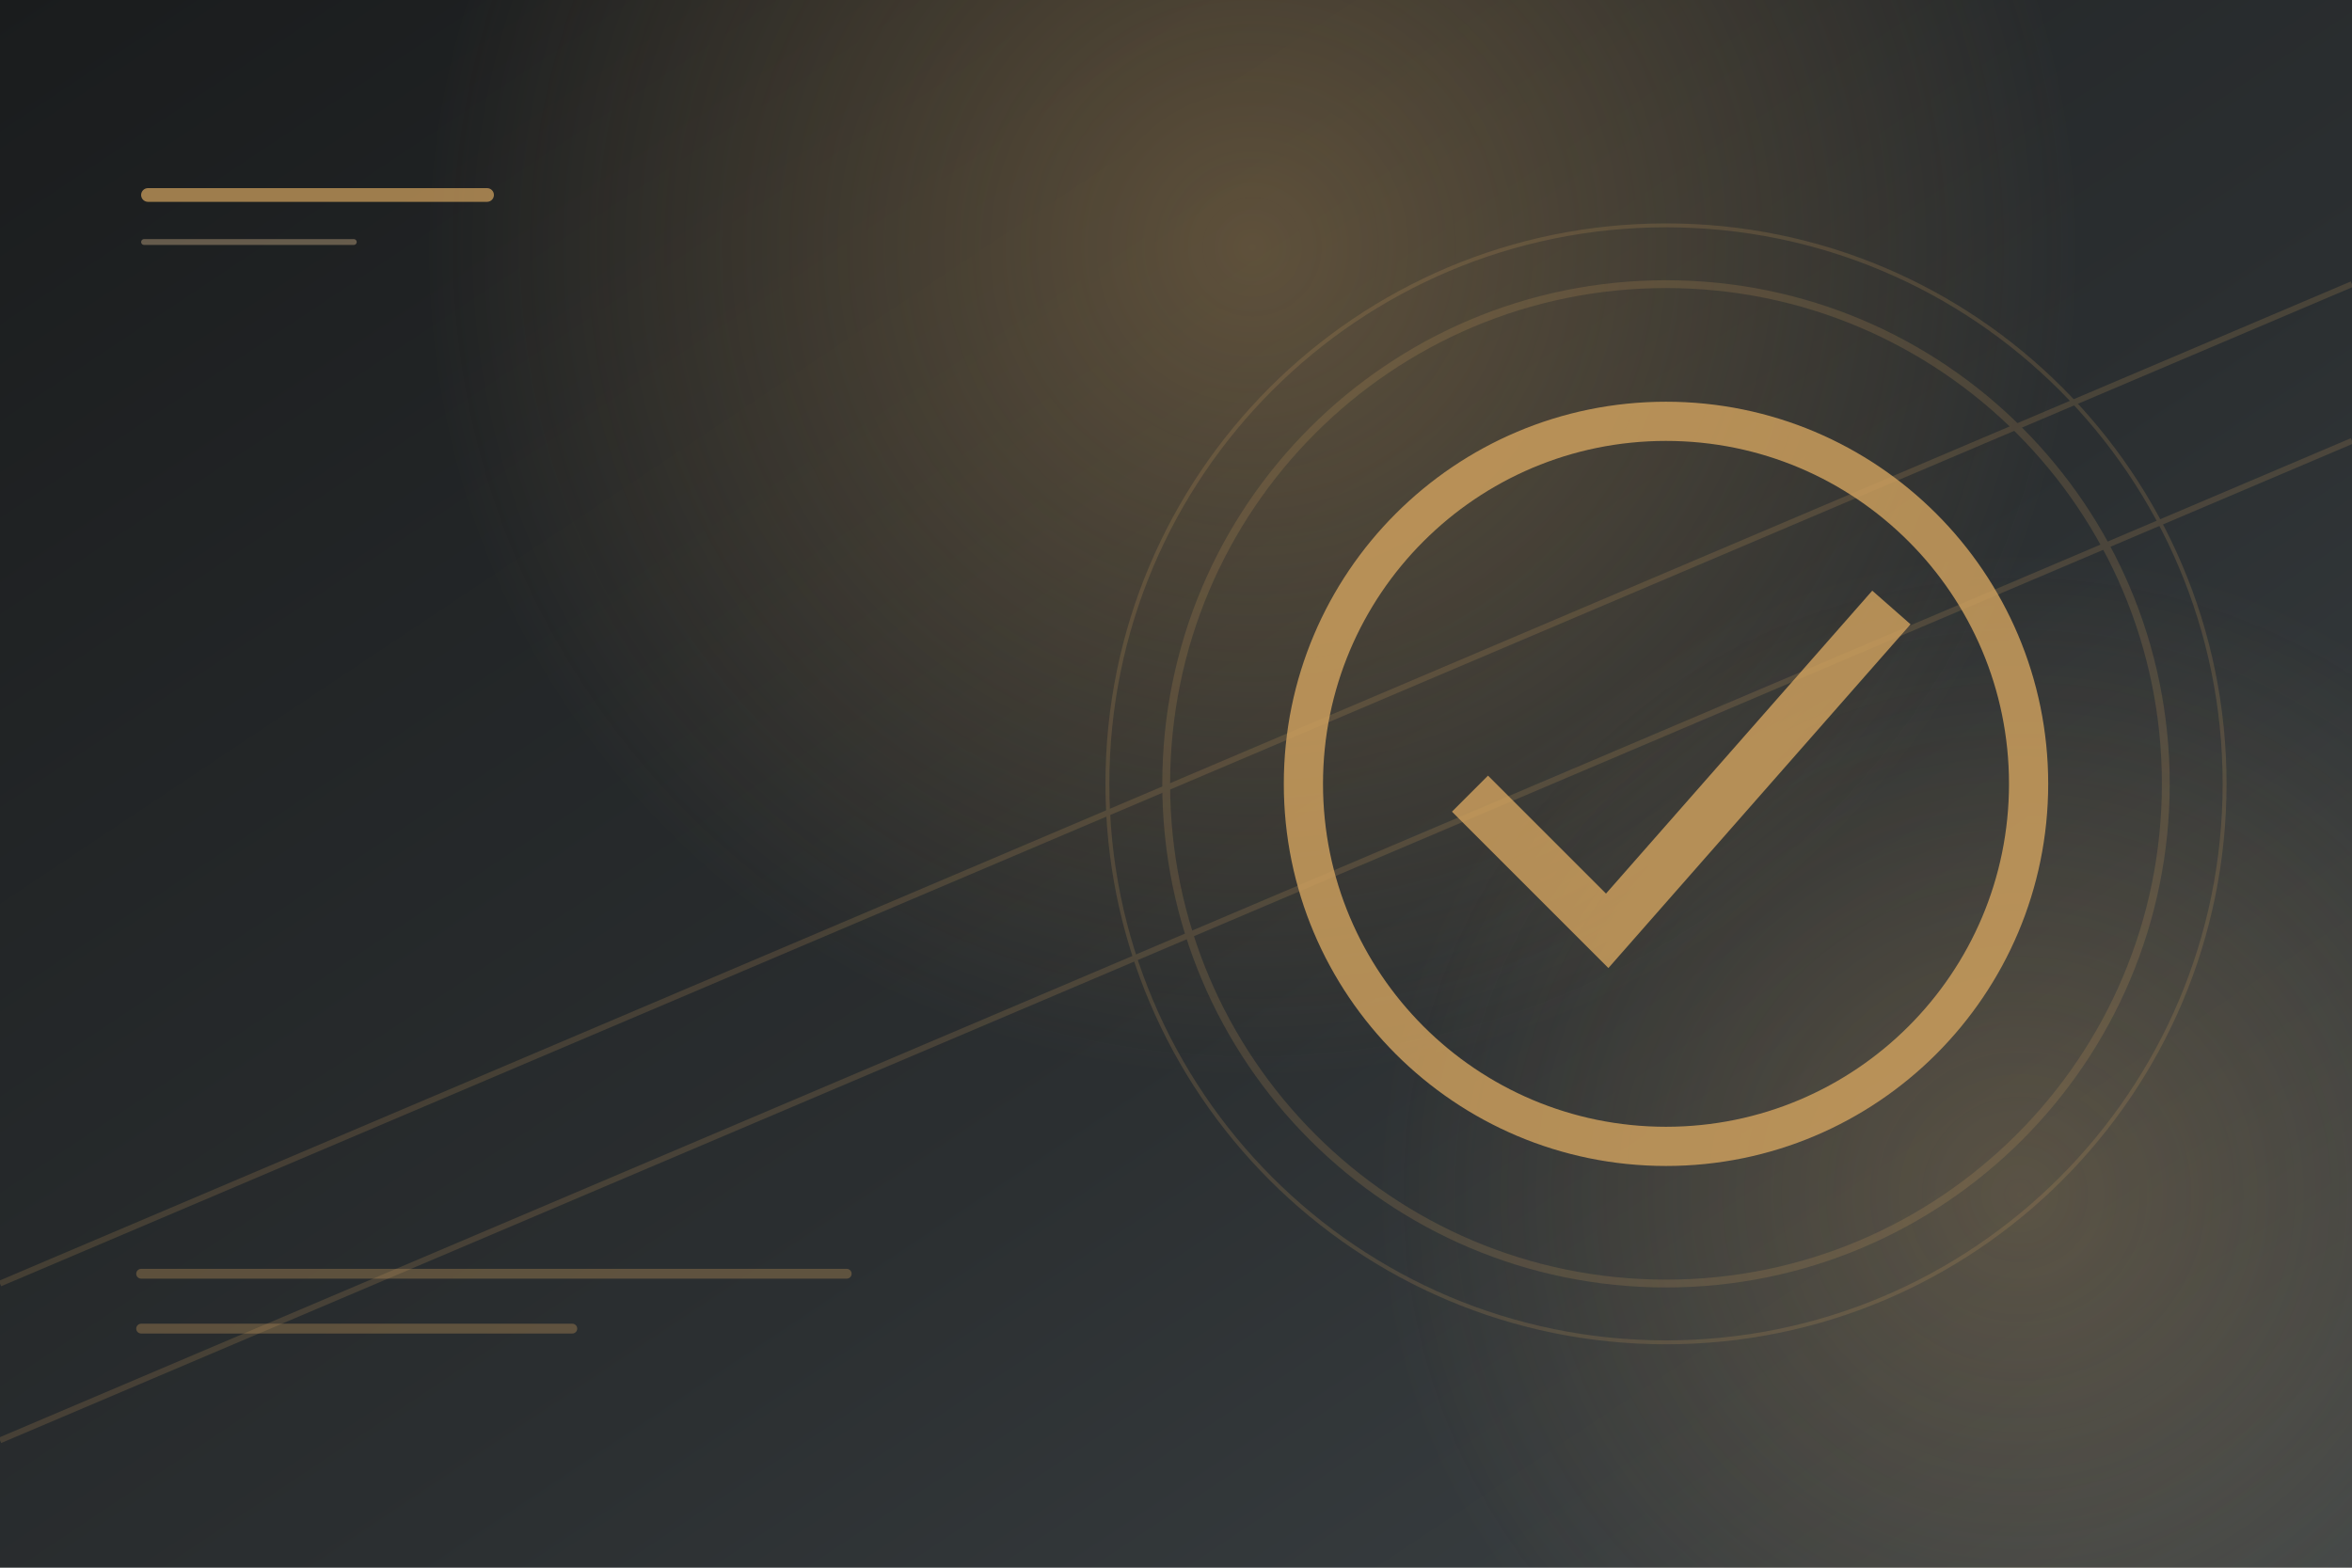
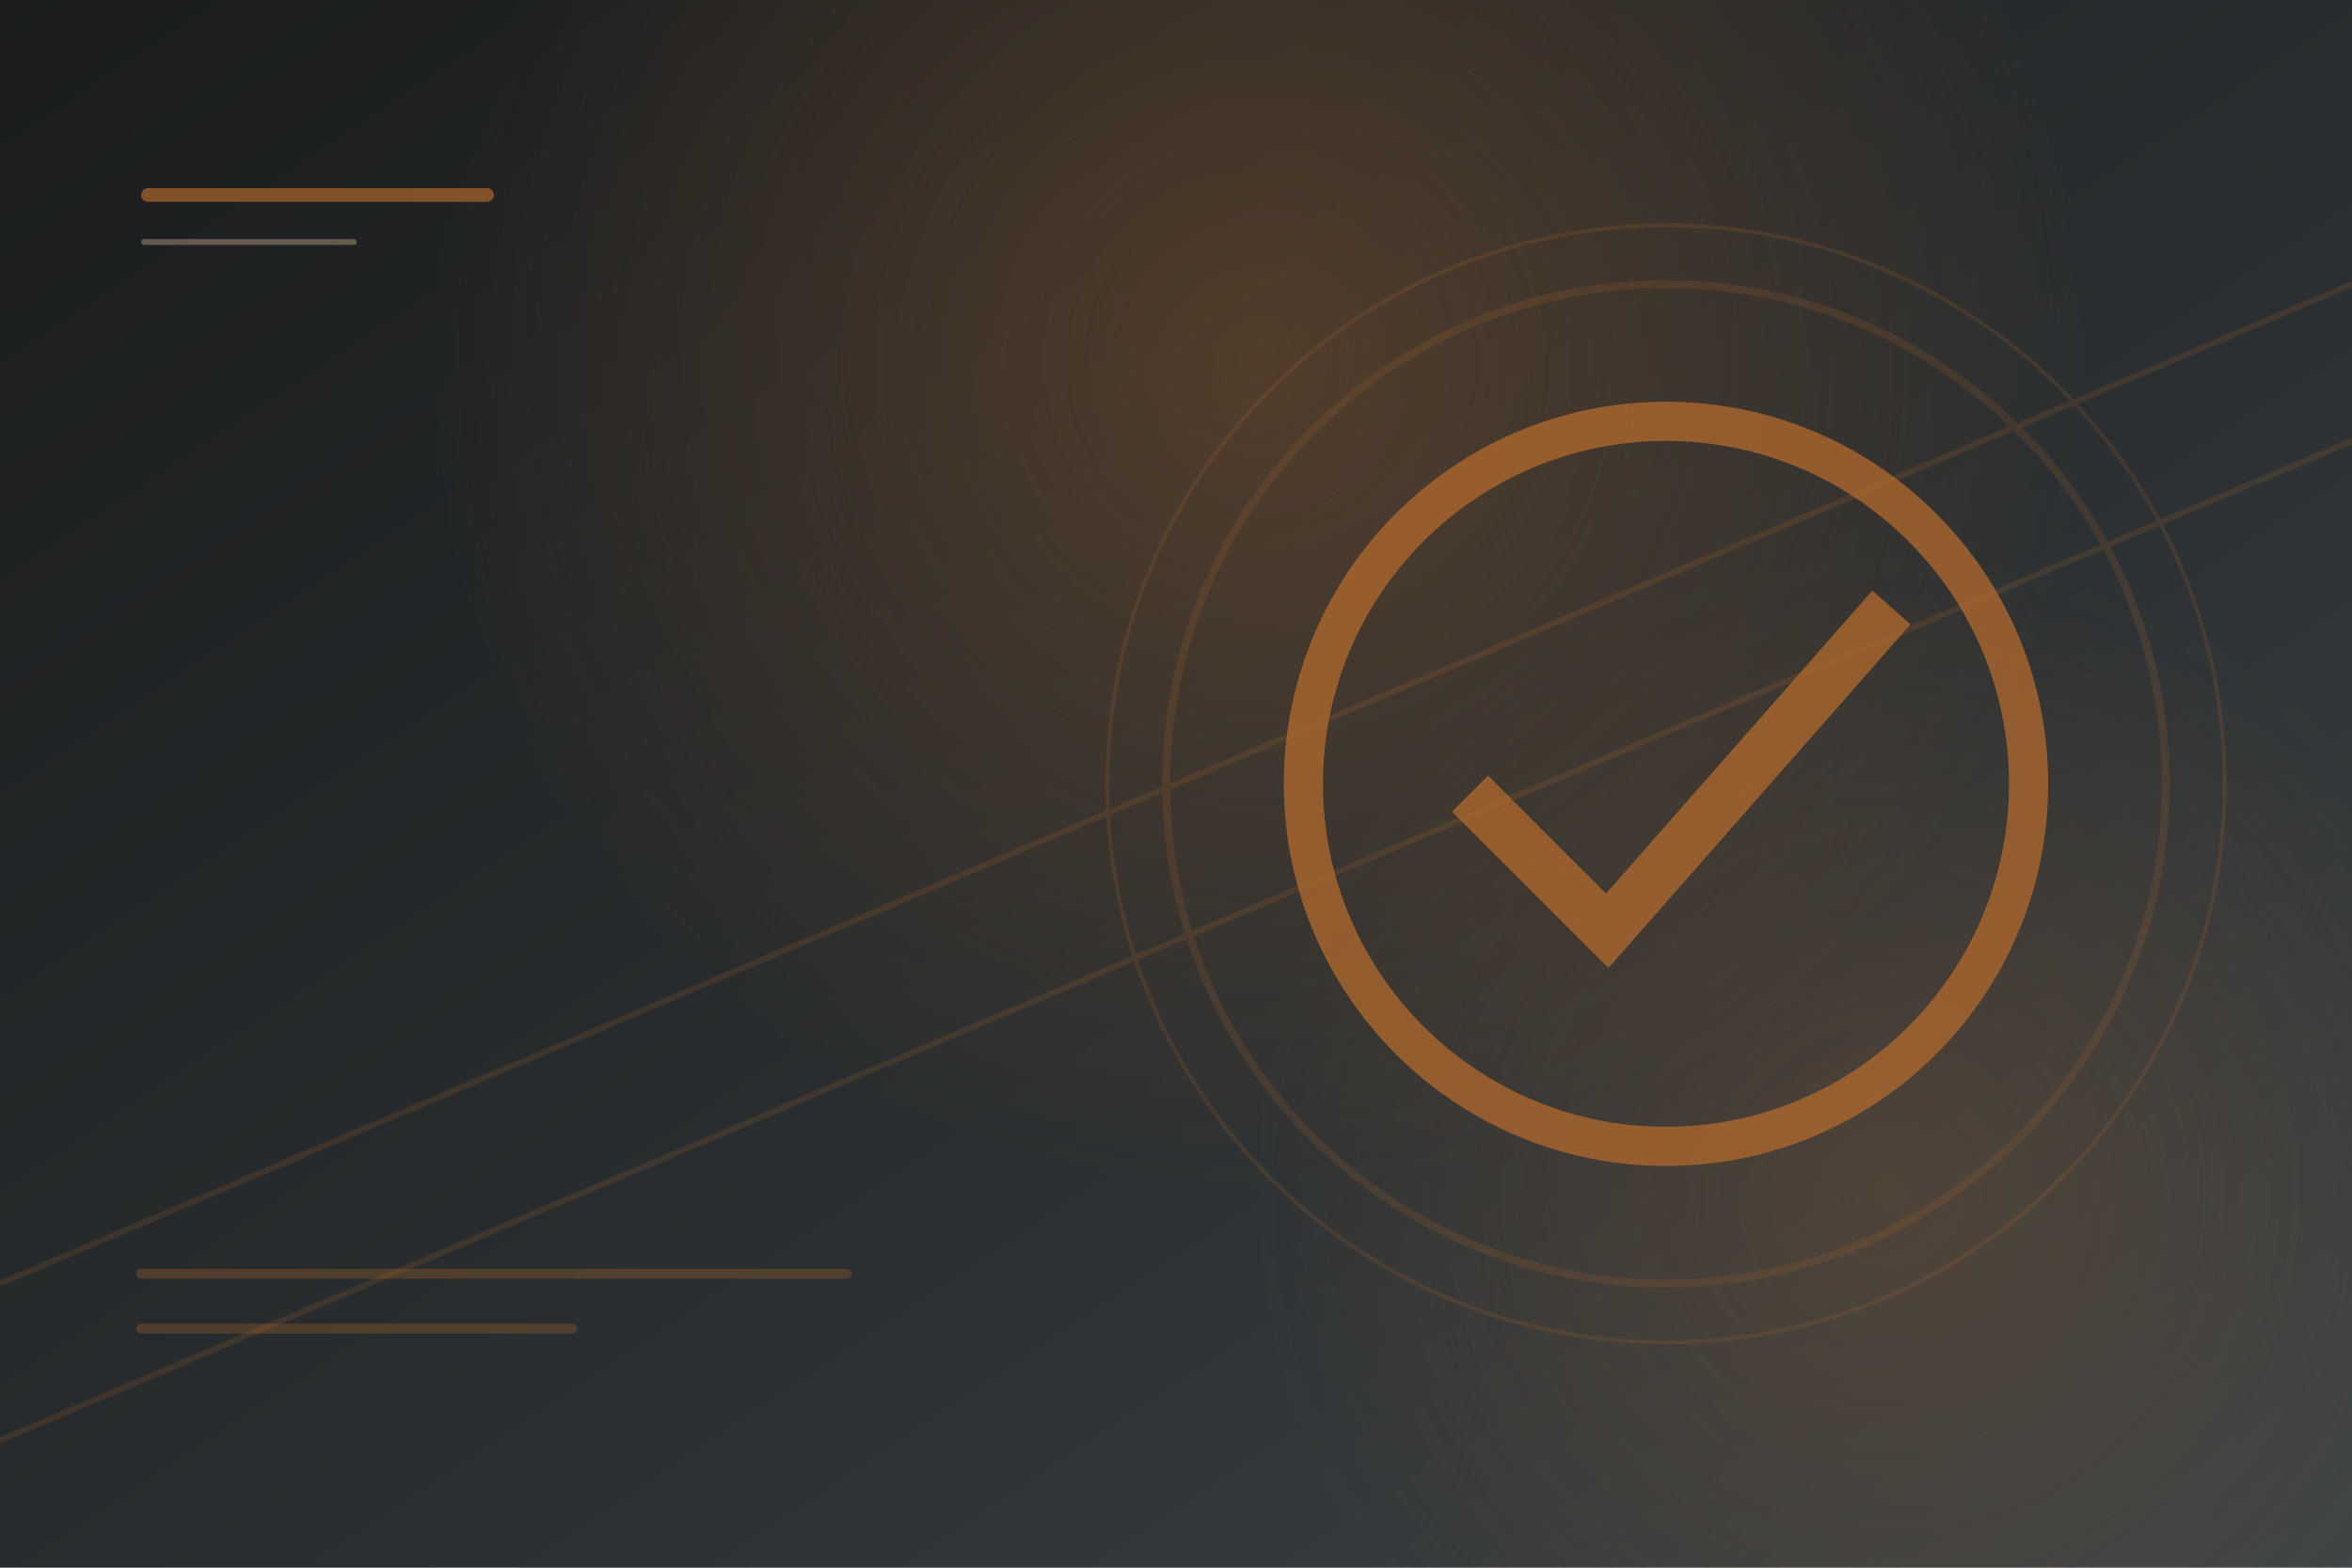
<svg xmlns="http://www.w3.org/2000/svg" width="1200" height="800" viewBox="0 0 1200 800" preserveAspectRatio="xMidYMid meet" role="img" aria-labelledby="title desc">
  <defs>
    <linearGradient id="bg" x1="0" y1="0" x2="1" y2="1">
      <stop stop-color="#1a1c1d" />
      <stop offset=".58" stop-color="#2b2f31" />
      <stop offset="1" stop-color="#3e4447" />
    </linearGradient>
    <radialGradient id="glow">
-       <stop stop-color="#d0a15e" stop-opacity=".34" />
-       <stop offset="1" stop-color="#d0a15e" stop-opacity="0" />
+       <stop stop-color="#a8652d" stop-opacity=".34" />
+       <stop offset="1" stop-color="#a8652d" stop-opacity="0" />
    </radialGradient>
  </defs>
  <rect width="1200" height="800" fill="url(#bg)" />
-   <circle cx="639" cy="128" r="420" fill="url(#glow)" />
-   <circle cx="1031" cy="610" r="330" fill="url(#glow)" opacity=".7" />
-   <g fill="none" stroke="#d0a15e" opacity=".18">
+   <circle cx="642" cy="186" r="420" fill="url(#glow)" />
+   <circle cx="965" cy="610" r="330" fill="url(#glow)" opacity=".7" />
+   <g fill="none" stroke="#a8652d" opacity=".18">
    <path d="M0 655 1200 145M0 735 1200 225" stroke-width="3" />
    <circle cx="850" cy="400" r="255" stroke-width="4" />
    <circle cx="850" cy="400" r="285" stroke-width="2" />
  </g>
-   <g color="#d0a15e" opacity=".82">
+   <g color="#a8652d" opacity=".82">
    <circle cx="850" cy="400" r="185" fill="none" stroke="currentColor" stroke-width="20" />
    <path d="m750 405 70 70 145-165" fill="none" stroke="currentColor" stroke-width="26" />
  </g>
-   <rect x="72" y="96" width="180" height="7" rx="3.5" fill="#d0a15e" opacity=".72" />
+   <rect x="72" y="96" width="180" height="7" rx="3.5" fill="#a8652d" opacity=".72" />
  <rect x="72" y="122" width="110" height="3" rx="1.5" fill="#d2b48c" opacity=".4" />
-   <path d="M72 650h360M72 678h220" stroke="#d0a15e" stroke-width="5" stroke-linecap="round" opacity=".32" />
+   <path d="M72 650h360M72 678h220" stroke="#a8652d" stroke-width="5" stroke-linecap="round" opacity=".32" />
</svg>
